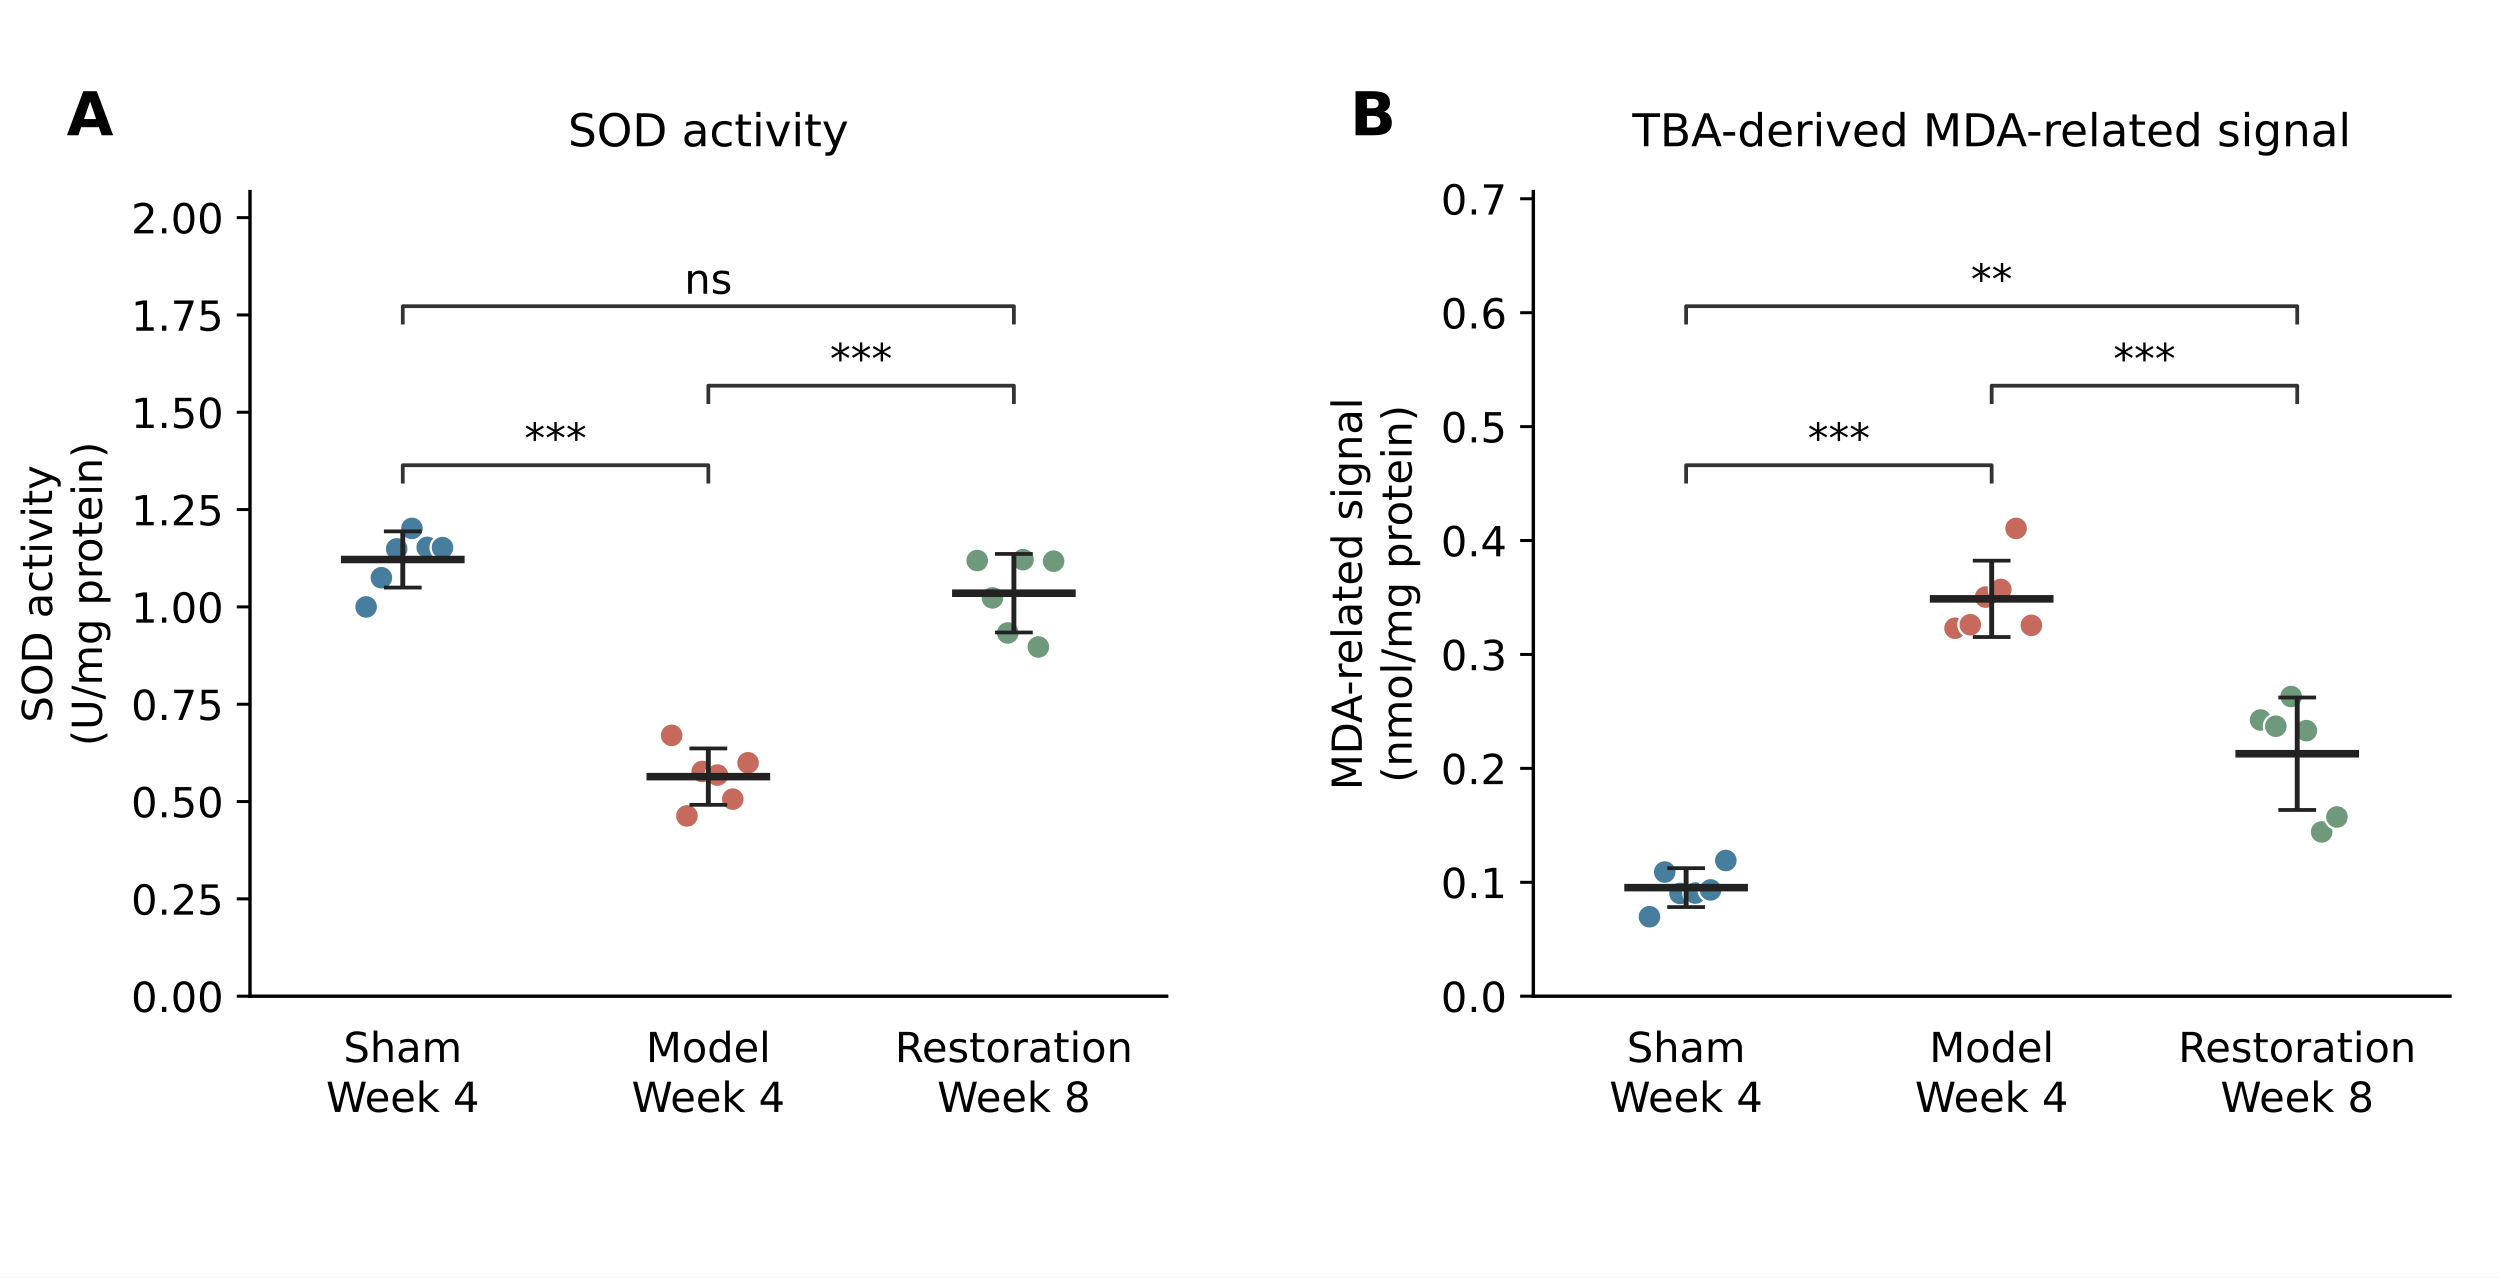
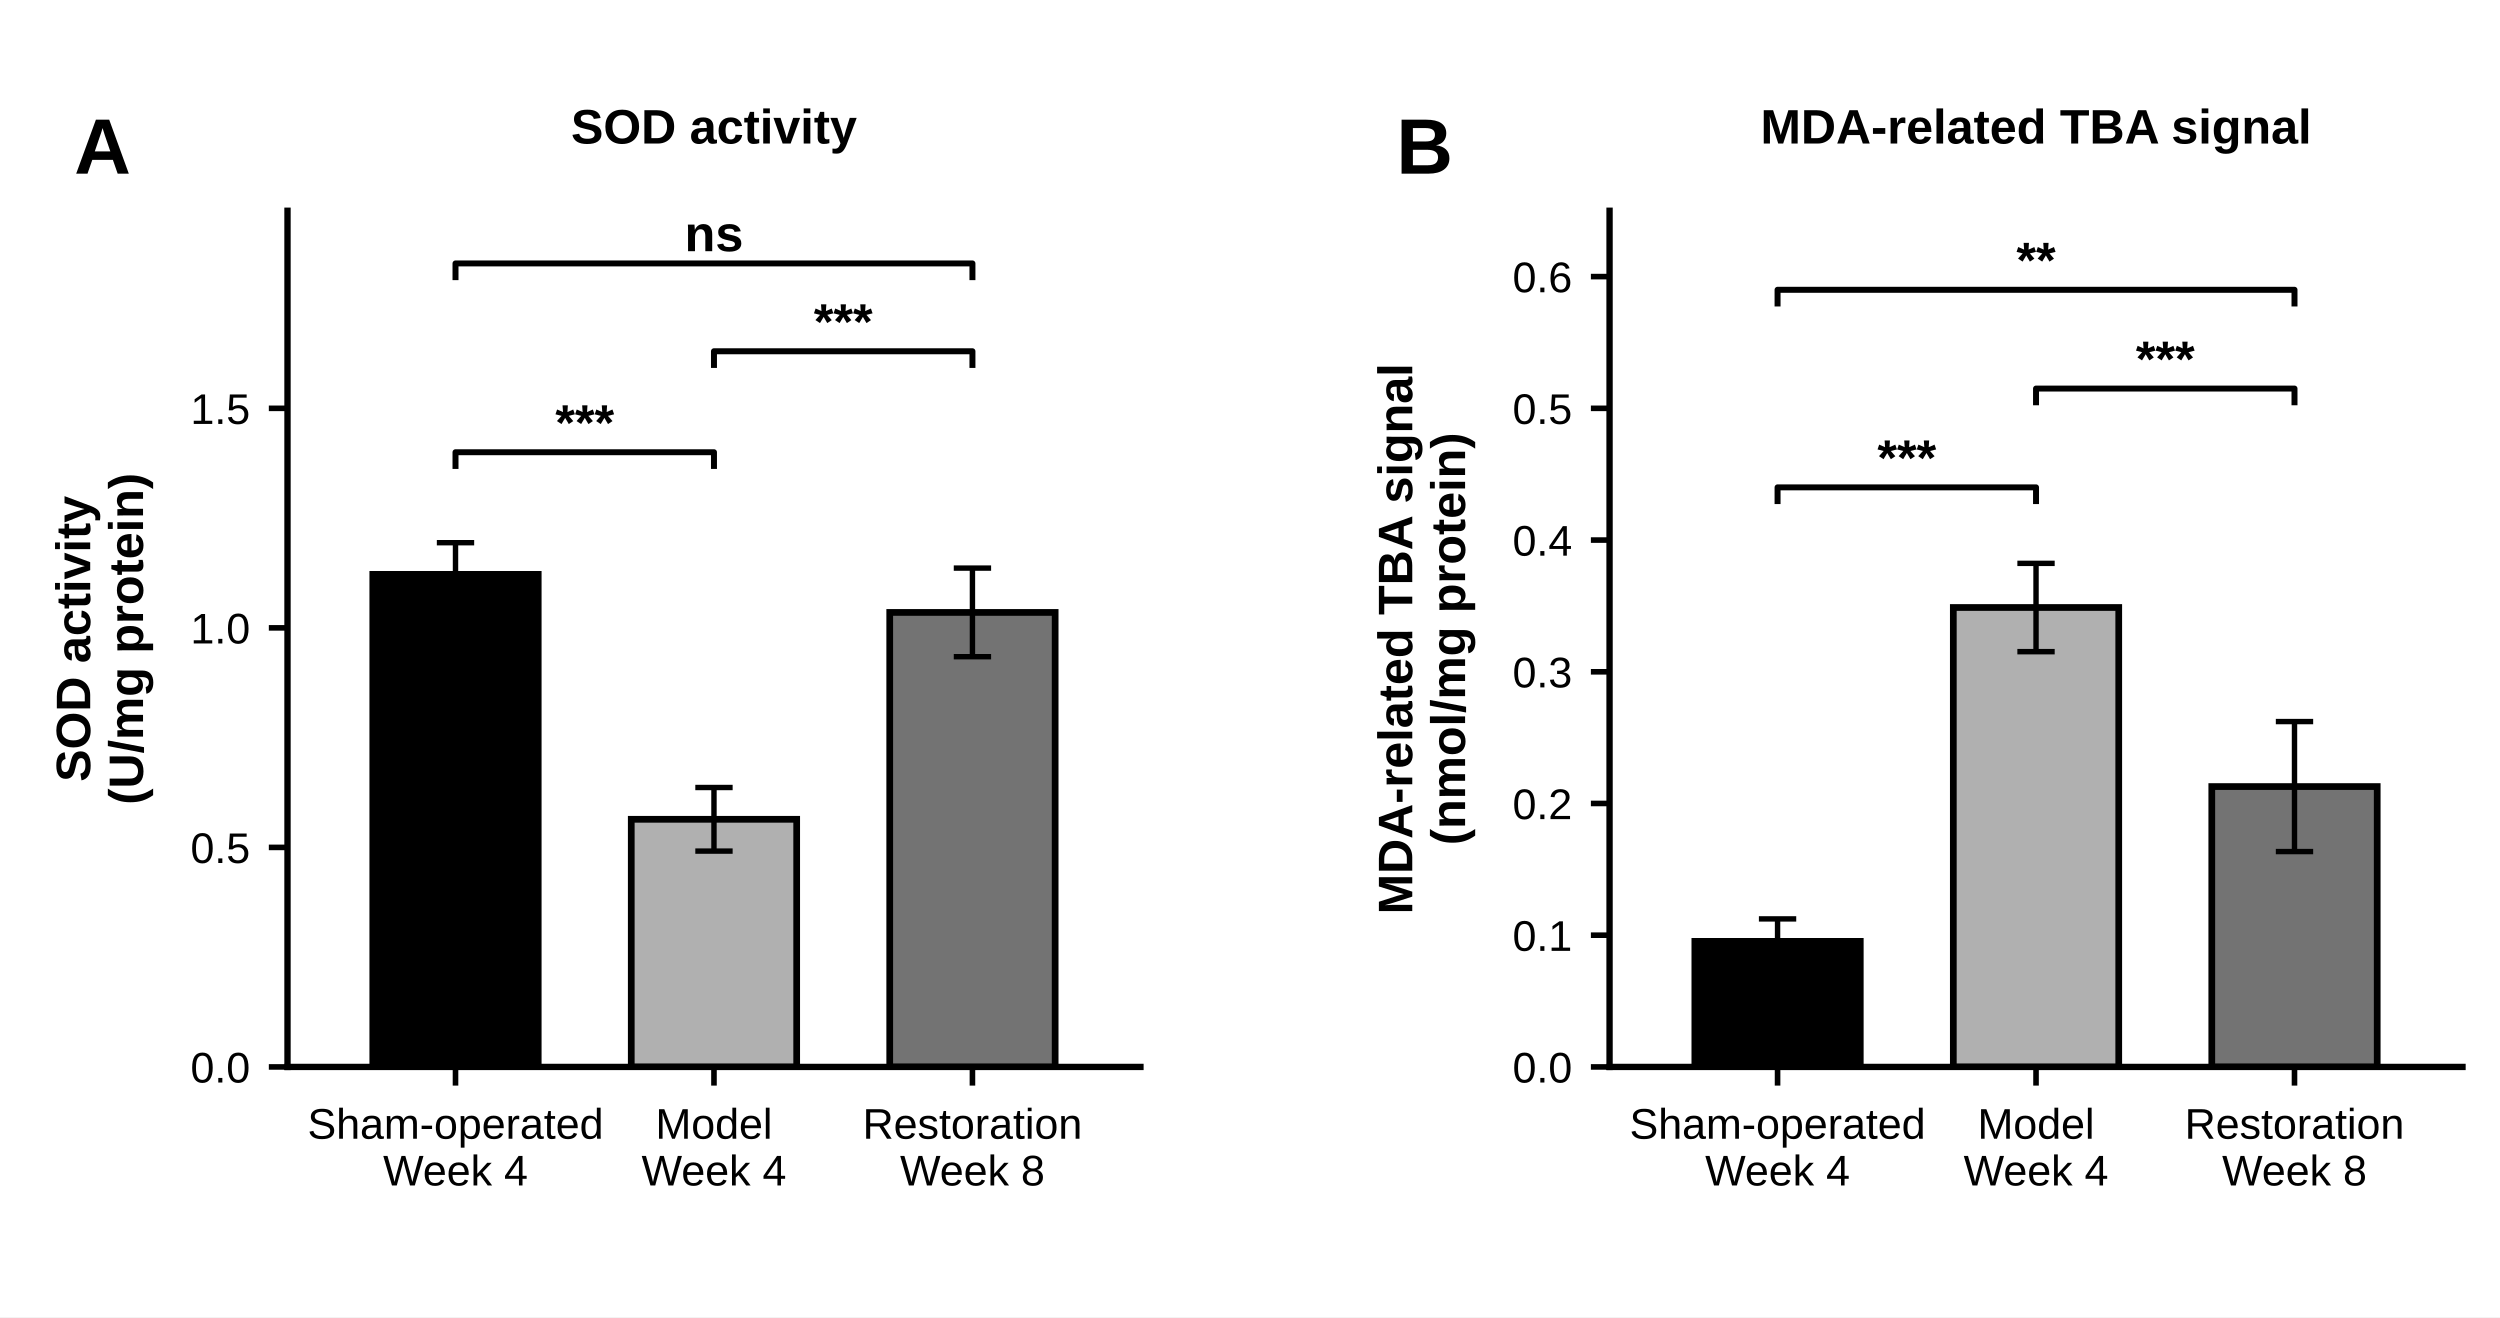
- <svg xmlns="http://www.w3.org/2000/svg" xmlns:xlink="http://www.w3.org/1999/xlink" width="662.4pt" height="338.4pt" viewBox="0 0 662.4 338.4" version="1.1">
+ <svg xmlns="http://www.w3.org/2000/svg" xmlns:xlink="http://www.w3.org/1999/xlink" width="669.6pt" height="352.8pt" viewBox="0 0 669.6 352.8" version="1.1">
  <defs>
    <style type="text/css">*{stroke-linejoin: round; stroke-linecap: butt}</style>
  </defs>
  <g id="figure_1">
    <g id="patch_1">
-       <path d="M 0 338.4 L 662.4 338.4 L 662.4 0 L 0 0 z " style="fill: #ffffff" />
+       <path d="M 0 352.8 L 669.6 352.8 L 669.6 0 L 0 0 z " style="fill: #ffffff" />
    </g>
    <g id="axes_1">
      <g id="patch_2">
-         <path d="M 66.24 263.952 L 309.12 263.952 L 309.12 50.76 L 66.24 50.76 z " style="fill: #ffffff" />
+         <path d="M 77.004 285.768 L 305.456 285.768 L 305.456 56.448 L 77.004 56.448 z " style="fill: #ffffff" />
      </g>
      <g id="matplotlib.axis_1">
        <g id="xtick_1">
-           <g id="line2d_1" />
+           <g id="line2d_1">
+             <defs>
+               <path id="m90bf760b21" d="M 0 0 L 0 5 " style="stroke: #000000; stroke-width: 1.5" />
+             </defs>
+             <g>
+               <use xlink:href="#m90bf760b21" x="122.002" y="285.768" style="stroke: #000000; stroke-width: 1.5" />
+             </g>
+           </g>
          <g id="text_1">
-             <text style="font-size: 11px; font-family: 'DejaVu Sans'" transform="translate(91.01492 281.4114)">Sham</text>
-             <text style="font-size: 11px; font-family: 'DejaVu Sans'" transform="translate(86.40352 294.6144)">Week 4</text>
+             <text style="font-size: 11.5px; font-family: 'Arial'" transform="translate(82.3702 305.0023)">Sham-operated</text>
+             <text style="font-size: 11.5px; font-family: 'Arial'" transform="translate(102.6138 317.5186)">Week 4</text>
          </g>
        </g>
        <g id="xtick_2">
-           <g id="line2d_2" />
+           <g id="line2d_2">
+             <g>
+               <use xlink:href="#m90bf760b21" x="191.23" y="285.768" style="stroke: #000000; stroke-width: 1.5" />
+             </g>
+           </g>
          <g id="text_2">
-             <text style="font-size: 11px; font-family: 'DejaVu Sans'" transform="translate(171.1654 281.4114)">Model</text>
-             <text style="font-size: 11px; font-family: 'DejaVu Sans'" transform="translate(167.3635 294.6144)">Week 4</text>
+             <text style="font-size: 11.5px; font-family: 'Arial'" transform="translate(175.5701 305.0023)">Model</text>
+             <text style="font-size: 11.5px; font-family: 'Arial'" transform="translate(171.8416 317.5186)">Week 4</text>
          </g>
        </g>
        <g id="xtick_3">
-           <g id="line2d_3" />
+           <g id="line2d_3">
+             <g>
+               <use xlink:href="#m90bf760b21" x="260.458" y="285.768" style="stroke: #000000; stroke-width: 1.5" />
+             </g>
+           </g>
          <g id="text_3">
-             <text style="font-size: 11px; font-family: 'DejaVu Sans'" transform="translate(237.1276 281.4114)">Restoration</text>
-             <text style="font-size: 11px; font-family: 'DejaVu Sans'" transform="translate(248.3235 294.6144)">Week 8</text>
+             <text style="font-size: 11.5px; font-family: 'Arial'" transform="translate(231.0554 305.0023)">Restoration</text>
+             <text style="font-size: 11.5px; font-family: 'Arial'" transform="translate(241.0694 317.5186)">Week 8</text>
          </g>
        </g>
      </g>
      <g id="matplotlib.axis_2">
        <g id="ytick_1">
          <g id="line2d_4">
            <defs>
-               <path id="m46558c622c" d="M 0 0 L -3.5 0 " style="stroke: #000000; stroke-width: 0.8" />
+               <path id="m296fccb628" d="M 0 0 L -5 0 " style="stroke: #000000; stroke-width: 1.5" />
            </defs>
            <g>
-               <use xlink:href="#m46558c622c" x="66.24" y="263.952" style="stroke: #000000; stroke-width: 0.8" />
+               <use xlink:href="#m296fccb628" x="77.004" y="285.768" style="stroke: #000000; stroke-width: 1.5" />
            </g>
          </g>
          <g id="text_4">
-             <text style="font-size: 11px; font-family: 'DejaVu Sans'; text-anchor: end" x="59.24" y="268.131" transform="rotate(-0 59.24 268.1307)">0.00</text>
+             <text style="font-size: 11.5px; font-family: 'Arial'; text-anchor: end" x="67.004" y="289.954" transform="rotate(-0 67.004 289.9542)">0.0</text>
          </g>
        </g>
        <g id="ytick_2">
          <g id="line2d_5">
            <g>
-               <use xlink:href="#m46558c622c" x="66.24" y="238.165" style="stroke: #000000; stroke-width: 0.8" />
+               <use xlink:href="#m296fccb628" x="77.004" y="226.968" style="stroke: #000000; stroke-width: 1.5" />
            </g>
          </g>
          <g id="text_5">
-             <text style="font-size: 11px; font-family: 'DejaVu Sans'; text-anchor: end" x="59.24" y="242.344" transform="rotate(-0 59.24 242.3441)">0.25</text>
+             <text style="font-size: 11.5px; font-family: 'Arial'; text-anchor: end" x="67.004" y="231.154" transform="rotate(-0 67.004 231.1542)">0.5</text>
          </g>
        </g>
        <g id="ytick_3">
          <g id="line2d_6">
            <g>
-               <use xlink:href="#m46558c622c" x="66.24" y="212.379" style="stroke: #000000; stroke-width: 0.8" />
+               <use xlink:href="#m296fccb628" x="77.004" y="168.168" style="stroke: #000000; stroke-width: 1.5" />
            </g>
          </g>
          <g id="text_6">
-             <text style="font-size: 11px; font-family: 'DejaVu Sans'; text-anchor: end" x="59.24" y="216.557" transform="rotate(-0 59.24 216.5574)">0.50</text>
+             <text style="font-size: 11.5px; font-family: 'Arial'; text-anchor: end" x="67.004" y="172.354" transform="rotate(-0 67.004 172.3542)">1.0</text>
          </g>
        </g>
        <g id="ytick_4">
          <g id="line2d_7">
            <g>
-               <use xlink:href="#m46558c622c" x="66.24" y="186.592" style="stroke: #000000; stroke-width: 0.8" />
+               <use xlink:href="#m296fccb628" x="77.004" y="109.368" style="stroke: #000000; stroke-width: 1.5" />
            </g>
          </g>
          <g id="text_7">
-             <text style="font-size: 11px; font-family: 'DejaVu Sans'; text-anchor: end" x="59.24" y="190.771" transform="rotate(-0 59.24 190.7707)">0.75</text>
-           </g>
-         </g>
-         <g id="ytick_5">
-           <g id="line2d_8">
-             <g>
-               <use xlink:href="#m46558c622c" x="66.24" y="160.805" style="stroke: #000000; stroke-width: 0.8" />
-             </g>
-           </g>
-           <g id="text_8">
-             <text style="font-size: 11px; font-family: 'DejaVu Sans'; text-anchor: end" x="59.24" y="164.984" transform="rotate(-0 59.24 164.9841)">1.00</text>
-           </g>
-         </g>
-         <g id="ytick_6">
-           <g id="line2d_9">
-             <g>
-               <use xlink:href="#m46558c622c" x="66.24" y="135.019" style="stroke: #000000; stroke-width: 0.8" />
-             </g>
-           </g>
-           <g id="text_9">
-             <text style="font-size: 11px; font-family: 'DejaVu Sans'; text-anchor: end" x="59.24" y="139.197" transform="rotate(-0 59.24 139.1974)">1.25</text>
-           </g>
-         </g>
-         <g id="ytick_7">
-           <g id="line2d_10">
-             <g>
-               <use xlink:href="#m46558c622c" x="66.24" y="109.232" style="stroke: #000000; stroke-width: 0.8" />
-             </g>
-           </g>
-           <g id="text_10">
-             <text style="font-size: 11px; font-family: 'DejaVu Sans'; text-anchor: end" x="59.24" y="113.411" transform="rotate(-0 59.24 113.4108)">1.50</text>
-           </g>
-         </g>
-         <g id="ytick_8">
-           <g id="line2d_11">
-             <g>
-               <use xlink:href="#m46558c622c" x="66.24" y="83.445" style="stroke: #000000; stroke-width: 0.8" />
-             </g>
-           </g>
-           <g id="text_11">
-             <text style="font-size: 11px; font-family: 'DejaVu Sans'; text-anchor: end" x="59.24" y="87.624" transform="rotate(-0 59.24 87.62413)">1.75</text>
-           </g>
-         </g>
-         <g id="ytick_9">
-           <g id="line2d_12">
-             <g>
-               <use xlink:href="#m46558c622c" x="66.24" y="57.659" style="stroke: #000000; stroke-width: 0.8" />
-             </g>
-           </g>
-           <g id="text_12">
-             <text style="font-size: 11px; font-family: 'DejaVu Sans'; text-anchor: end" x="59.24" y="61.837" transform="rotate(-0 59.24 61.83747)">2.00</text>
-           </g>
-         </g>
-         <g id="text_13">
-           <text style="font-size: 11px; font-family: 'DejaVu Sans'" transform="translate(13.80115 191.4337) rotate(-90)">SOD activity</text>
-           <text style="font-size: 11px; font-family: 'DejaVu Sans'" transform="translate(27.00416 197.6736) rotate(-90)">(U/mg protein)</text>
-         </g>
-       </g>
-       <g id="line2d_13">
-         <path d="M 106.72 127.608 L 106.72 123.27 L 187.68 123.27 L 187.68 127.608 " clip-path="url(#p86e6ab1340)" style="fill: none; stroke: #333333; stroke-linecap: square" />
-       </g>
-       <g id="line2d_14">
-         <path d="M 187.68 106.537 L 187.68 102.199 L 268.64 102.199 L 268.64 106.537 " clip-path="url(#p86e6ab1340)" style="fill: none; stroke: #333333; stroke-linecap: square" />
-       </g>
-       <g id="line2d_15">
-         <path d="M 106.72 85.466 L 106.72 81.127 L 268.64 81.127 L 268.64 85.466 " clip-path="url(#p86e6ab1340)" style="fill: none; stroke: #333333; stroke-linecap: square" />
+             <text style="font-size: 11.5px; font-family: 'Arial'; text-anchor: end" x="67.004" y="113.554" transform="rotate(-0 67.004 113.5542)">1.5</text>
+           </g>
+         </g>
+         <g id="text_8">
+           <text style="font-weight: 700; font-size: 13px; font-family: 'Arial'" transform="translate(24.15936 209.3981) rotate(-90)">SOD activity</text>
+           <text style="font-weight: 700; font-size: 13px; font-family: 'Arial'" transform="translate(38.30854 215.5172) rotate(-90)">(U/mg protein)</text>
+         </g>
      </g>
      <g id="patch_3">
-         <path d="M 66.24 263.952 L 66.24 50.76 " style="fill: none; stroke: #000000; stroke-width: 0.9; stroke-linejoin: miter; stroke-linecap: square" />
+         <path d="M 99.849 285.768 L 144.155 285.768 L 144.155 153.843 L 99.849 153.843 z " clip-path="url(#p55e08da7ba)" style="stroke: #000000; stroke-width: 1.8; stroke-linejoin: miter" />
      </g>
      <g id="patch_4">
-         <path d="M 66.24 263.952 L 309.12 263.952 " style="fill: none; stroke: #000000; stroke-width: 0.9; stroke-linejoin: miter; stroke-linecap: square" />
-       </g>
-       <g id="PathCollection_1">
+         <path d="M 169.077 285.768 L 213.383 285.768 L 213.383 219.439 L 169.077 219.439 z " clip-path="url(#p55e08da7ba)" style="fill: #b0b0b0; stroke: #000000; stroke-width: 1.8; stroke-linejoin: miter" />
+       </g>
+       <g id="patch_5">
+         <path d="M 238.305 285.768 L 282.611 285.768 L 282.611 164.028 L 238.305 164.028 z " clip-path="url(#p55e08da7ba)" style="fill: #737373; stroke: #000000; stroke-width: 1.8; stroke-linejoin: miter" />
+       </g>
+       <g id="line2d_8">
+         <path d="M 122.002 124.797 L 122.002 121.128 L 191.23 121.128 L 191.23 124.797 " style="fill: none; stroke: #000000; stroke-width: 1.6; stroke-linecap: square" />
+       </g>
+       <g id="line2d_9">
+         <path d="M 191.23 97.749 L 191.23 94.08 L 260.458 94.08 L 260.458 97.749 " style="fill: none; stroke: #000000; stroke-width: 1.6; stroke-linecap: square" />
+       </g>
+       <g id="line2d_10">
+         <path d="M 122.002 74.229 L 122.002 70.56 L 260.458 70.56 L 260.458 74.229 " style="fill: none; stroke: #000000; stroke-width: 1.6; stroke-linecap: square" />
+       </g>
+       <g id="patch_6">
+         <path d="M 77.004 285.768 L 77.004 56.448 " style="fill: none; stroke: #000000; stroke-width: 1.7; stroke-linejoin: miter; stroke-linecap: square" />
+       </g>
+       <g id="patch_7">
+         <path d="M 77.004 285.768 L 305.456 285.768 " style="fill: none; stroke: #000000; stroke-width: 1.7; stroke-linejoin: miter; stroke-linecap: square" />
+       </g>
+       <g id="LineCollection_1">
+         <path d="M 122.002 162.333 L 122.002 145.353 " clip-path="url(#p55e08da7ba)" style="fill: none; stroke: #000000; stroke-width: 1.45" />
+         <path d="M 191.23 227.957 L 191.23 210.922 " clip-path="url(#p55e08da7ba)" style="fill: none; stroke: #000000; stroke-width: 1.45" />
+         <path d="M 260.458 175.891 L 260.458 152.164 " clip-path="url(#p55e08da7ba)" style="fill: none; stroke: #000000; stroke-width: 1.45" />
+       </g>
+       <g id="line2d_11">
        <defs>
-           <path id="ma31121662d" d="M 0 3.162 C 0.839 3.162 1.643 2.829 2.236 2.236 C 2.829 1.643 3.162 0.839 3.162 0 C 3.162 -0.839 2.829 -1.643 2.236 -2.236 C 1.643 -2.829 0.839 -3.162 0 -3.162 C -0.839 -3.162 -1.643 -2.829 -2.236 -2.236 C -2.829 -1.643 -3.162 -0.839 -3.162 0 C -3.162 0.839 -2.829 1.643 -2.236 2.236 C -1.643 2.829 -0.839 3.162 0 3.162 z " style="stroke: #ffffff; stroke-width: 0.6" />
+           <path id="m9dc4a88854" d="M 5 0 L -5 -0 " style="stroke: #000000; stroke-width: 1.45" />
        </defs>
-         <g clip-path="url(#p86e6ab1340)">
-           <use xlink:href="#ma31121662d" x="97.005" y="160.81" style="fill: #477d9d; stroke: #ffffff; stroke-width: 0.6" />
-           <use xlink:href="#ma31121662d" x="101.053" y="153.071" style="fill: #477d9d; stroke: #ffffff; stroke-width: 0.6" />
-           <use xlink:href="#ma31121662d" x="105.101" y="145.429" style="fill: #477d9d; stroke: #ffffff; stroke-width: 0.6" />
-           <use xlink:href="#ma31121662d" x="109.149" y="140.003" style="fill: #477d9d; stroke: #ffffff; stroke-width: 0.6" />
-           <use xlink:href="#ma31121662d" x="113.197" y="145.03" style="fill: #477d9d; stroke: #ffffff; stroke-width: 0.6" />
-           <use xlink:href="#ma31121662d" x="117.245" y="145.101" style="fill: #477d9d; stroke: #ffffff; stroke-width: 0.6" />
-         </g>
-       </g>
-       <g id="PathCollection_2">
-         <defs>
-           <path id="mf03bcda912" d="M 0 3.162 C 0.839 3.162 1.643 2.829 2.236 2.236 C 2.829 1.643 3.162 0.839 3.162 0 C 3.162 -0.839 2.829 -1.643 2.236 -2.236 C 1.643 -2.829 0.839 -3.162 0 -3.162 C -0.839 -3.162 -1.643 -2.829 -2.236 -2.236 C -2.829 -1.643 -3.162 -0.839 -3.162 0 C -3.162 0.839 -2.829 1.643 -2.236 2.236 C -1.643 2.829 -0.839 3.162 0 3.162 z " style="stroke: #ffffff; stroke-width: 0.6" />
-         </defs>
-         <g clip-path="url(#p86e6ab1340)">
-           <use xlink:href="#mf03bcda912" x="177.965" y="194.839" style="fill: #c56a5d; stroke: #ffffff; stroke-width: 0.6" />
-           <use xlink:href="#mf03bcda912" x="182.013" y="216.188" style="fill: #c56a5d; stroke: #ffffff; stroke-width: 0.6" />
-           <use xlink:href="#mf03bcda912" x="186.061" y="204.413" style="fill: #c56a5d; stroke: #ffffff; stroke-width: 0.6" />
-           <use xlink:href="#mf03bcda912" x="190.109" y="205.363" style="fill: #c56a5d; stroke: #ffffff; stroke-width: 0.6" />
-           <use xlink:href="#mf03bcda912" x="194.157" y="211.738" style="fill: #c56a5d; stroke: #ffffff; stroke-width: 0.6" />
-           <use xlink:href="#mf03bcda912" x="198.205" y="202.11" style="fill: #c56a5d; stroke: #ffffff; stroke-width: 0.6" />
-         </g>
-       </g>
-       <g id="PathCollection_3">
-         <defs>
-           <path id="ma716e3942f" d="M 0 3.162 C 0.839 3.162 1.643 2.829 2.236 2.236 C 2.829 1.643 3.162 0.839 3.162 0 C 3.162 -0.839 2.829 -1.643 2.236 -2.236 C 1.643 -2.829 0.839 -3.162 0 -3.162 C -0.839 -3.162 -1.643 -2.829 -2.236 -2.236 C -2.829 -1.643 -3.162 -0.839 -3.162 0 C -3.162 0.839 -2.829 1.643 -2.236 2.236 C -1.643 2.829 -0.839 3.162 0 3.162 z " style="stroke: #ffffff; stroke-width: 0.6" />
-         </defs>
-         <g clip-path="url(#p86e6ab1340)">
-           <use xlink:href="#ma716e3942f" x="258.925" y="148.519" style="fill: #6f997b; stroke: #ffffff; stroke-width: 0.6" />
-           <use xlink:href="#ma716e3942f" x="262.973" y="158.416" style="fill: #6f997b; stroke: #ffffff; stroke-width: 0.6" />
-           <use xlink:href="#ma716e3942f" x="267.021" y="167.708" style="fill: #6f997b; stroke: #ffffff; stroke-width: 0.6" />
-           <use xlink:href="#ma716e3942f" x="271.069" y="148.282" style="fill: #6f997b; stroke: #ffffff; stroke-width: 0.6" />
-           <use xlink:href="#ma716e3942f" x="275.117" y="171.422" style="fill: #6f997b; stroke: #ffffff; stroke-width: 0.6" />
-           <use xlink:href="#ma716e3942f" x="279.165" y="148.697" style="fill: #6f997b; stroke: #ffffff; stroke-width: 0.6" />
-         </g>
-       </g>
-       <g id="text_14">
-         <text style="font-size: 11px; font-family: 'DejaVu Sans'; text-anchor: middle" x="147.2" y="119.977" transform="rotate(-0 147.2 119.9768)">***</text>
-       </g>
-       <g id="text_15">
-         <text style="font-size: 11px; font-family: 'DejaVu Sans'; text-anchor: middle" x="228.16" y="98.905" transform="rotate(-0 228.16 98.90546)">***</text>
-       </g>
-       <g id="text_16">
-         <text style="font-size: 11px; font-family: 'DejaVu Sans'; text-anchor: middle" x="187.68" y="77.834" transform="rotate(-0 187.68 77.83416)">ns</text>
-       </g>
-       <g id="text_17">
-         <text style="font-weight: 700; font-size: 16px; font-family: 'DejaVu Sans'; text-anchor: start" x="17.664" y="35.837" transform="rotate(-0 17.664 35.83656)">A</text>
-       </g>
-       <g id="text_18">
-         <text style="font-size: 12px; font-family: 'DejaVu Sans'; text-anchor: middle" x="187.68" y="38.76" transform="rotate(-0 187.68 38.76)">SOD activity</text>
-       </g>
-       <g id="LineCollection_1">
-         <path d="M 106.72 155.687 L 106.72 140.795 " clip-path="url(#p86e6ab1340)" style="fill: none; stroke: #222222; stroke-width: 1.3" />
-       </g>
-       <g id="line2d_16">
-         <defs>
-           <path id="mc72ca32399" d="M 5 0 L -5 -0 " style="stroke: #222222" />
-         </defs>
-         <g clip-path="url(#p86e6ab1340)">
-           <use xlink:href="#mc72ca32399" x="106.72" y="155.687" style="fill: #1f77b4; stroke: #222222" />
-         </g>
-       </g>
-       <g id="line2d_17">
-         <g clip-path="url(#p86e6ab1340)">
-           <use xlink:href="#mc72ca32399" x="106.72" y="140.795" style="fill: #1f77b4; stroke: #222222" />
-         </g>
-       </g>
-       <g id="LineCollection_2">
-         <path d="M 187.68 213.246 L 187.68 198.305 " clip-path="url(#p86e6ab1340)" style="fill: none; stroke: #222222; stroke-width: 1.3" />
-       </g>
-       <g id="line2d_18">
-         <g clip-path="url(#p86e6ab1340)">
-           <use xlink:href="#mc72ca32399" x="187.68" y="213.246" style="fill: #1f77b4; stroke: #222222" />
-         </g>
-       </g>
-       <g id="line2d_19">
-         <g clip-path="url(#p86e6ab1340)">
-           <use xlink:href="#mc72ca32399" x="187.68" y="198.305" style="fill: #1f77b4; stroke: #222222" />
-         </g>
-       </g>
-       <g id="LineCollection_3">
-         <path d="M 268.64 167.579 L 268.64 146.769 " clip-path="url(#p86e6ab1340)" style="fill: none; stroke: #222222; stroke-width: 1.3" />
-       </g>
-       <g id="line2d_20">
-         <g clip-path="url(#p86e6ab1340)">
-           <use xlink:href="#mc72ca32399" x="268.64" y="167.579" style="fill: #1f77b4; stroke: #222222" />
-         </g>
-       </g>
-       <g id="line2d_21">
-         <g clip-path="url(#p86e6ab1340)">
-           <use xlink:href="#mc72ca32399" x="268.64" y="146.769" style="fill: #1f77b4; stroke: #222222" />
-         </g>
-       </g>
-       <g id="line2d_22">
-         <path d="M 91.338 148.241 L 122.102 148.241 " clip-path="url(#p86e6ab1340)" style="fill: none; stroke: #222222; stroke-width: 2; stroke-linecap: square" />
-       </g>
-       <g id="line2d_23">
-         <path d="M 172.298 205.775 L 203.062 205.775 " clip-path="url(#p86e6ab1340)" style="fill: none; stroke: #222222; stroke-width: 2; stroke-linecap: square" />
-       </g>
-       <g id="line2d_24">
-         <path d="M 253.258 157.174 L 284.022 157.174 " clip-path="url(#p86e6ab1340)" style="fill: none; stroke: #222222; stroke-width: 2; stroke-linecap: square" />
+         <g clip-path="url(#p55e08da7ba)">
+           <use xlink:href="#m9dc4a88854" x="122.002" y="162.333" style="fill: #1f77b4; stroke: #000000; stroke-width: 1.45" />
+           <use xlink:href="#m9dc4a88854" x="191.23" y="227.957" style="fill: #1f77b4; stroke: #000000; stroke-width: 1.45" />
+           <use xlink:href="#m9dc4a88854" x="260.458" y="175.891" style="fill: #1f77b4; stroke: #000000; stroke-width: 1.45" />
+         </g>
+       </g>
+       <g id="line2d_12">
+         <g clip-path="url(#p55e08da7ba)">
+           <use xlink:href="#m9dc4a88854" x="122.002" y="145.353" style="fill: #1f77b4; stroke: #000000; stroke-width: 1.45" />
+           <use xlink:href="#m9dc4a88854" x="191.23" y="210.922" style="fill: #1f77b4; stroke: #000000; stroke-width: 1.45" />
+           <use xlink:href="#m9dc4a88854" x="260.458" y="152.164" style="fill: #1f77b4; stroke: #000000; stroke-width: 1.45" />
+         </g>
+       </g>
+       <g id="text_9">
+         <text style="font-weight: 700; font-size: 13.5px; font-family: 'Arial'; text-anchor: middle" x="156.616" y="117.847" transform="rotate(-0 156.616 117.8466)">***</text>
+       </g>
+       <g id="text_10">
+         <text style="font-weight: 700; font-size: 13.5px; font-family: 'Arial'; text-anchor: middle" x="225.844" y="90.799" transform="rotate(-0 225.8438 90.79864)">***</text>
+       </g>
+       <g id="text_11">
+         <text style="font-weight: 700; font-size: 13.5px; font-family: 'Arial'; text-anchor: middle" x="191.23" y="67.279" transform="rotate(-0 191.2299 67.27864)">ns</text>
+       </g>
+       <g id="text_12">
+         <text style="font-weight: 700; font-size: 21px; font-family: 'Arial'; text-anchor: start" x="19.891" y="46.511" transform="rotate(-0 19.89106 46.51137)">A</text>
+       </g>
+       <g id="text_13">
+         <text style="font-weight: 700; font-size: 13px; font-family: 'Arial'; text-anchor: middle" x="191.23" y="38.448" transform="rotate(-0 191.2299 38.448)">SOD activity</text>
      </g>
    </g>
    <g id="axes_2">
-       <g id="patch_5">
-         <path d="M 406.272 263.952 L 649.152 263.952 L 649.152 50.76 L 406.272 50.76 z " style="fill: #ffffff" />
+       <g id="patch_8">
+         <path d="M 431.104 285.768 L 659.556 285.768 L 659.556 56.448 L 431.104 56.448 z " style="fill: #ffffff" />
      </g>
      <g id="matplotlib.axis_3">
        <g id="xtick_4">
-           <g id="line2d_25" />
+           <g id="line2d_13">
+             <g>
+               <use xlink:href="#m90bf760b21" x="476.102" y="285.768" style="stroke: #000000; stroke-width: 1.5" />
+             </g>
+           </g>
+           <g id="text_14">
+             <text style="font-size: 11.5px; font-family: 'Arial'" transform="translate(436.4704 305.0023)">Sham-operated</text>
+             <text style="font-size: 11.5px; font-family: 'Arial'" transform="translate(456.714 317.5186)">Week 4</text>
+           </g>
+         </g>
+         <g id="xtick_5">
+           <g id="line2d_14">
+             <g>
+               <use xlink:href="#m90bf760b21" x="545.33" y="285.768" style="stroke: #000000; stroke-width: 1.5" />
+             </g>
+           </g>
+           <g id="text_15">
+             <text style="font-size: 11.5px; font-family: 'Arial'" transform="translate(529.6704 305.0023)">Model</text>
+             <text style="font-size: 11.5px; font-family: 'Arial'" transform="translate(525.9418 317.5186)">Week 4</text>
+           </g>
+         </g>
+         <g id="xtick_6">
+           <g id="line2d_15">
+             <g>
+               <use xlink:href="#m90bf760b21" x="614.558" y="285.768" style="stroke: #000000; stroke-width: 1.5" />
+             </g>
+           </g>
+           <g id="text_16">
+             <text style="font-size: 11.5px; font-family: 'Arial'" transform="translate(585.1557 305.0023)">Restoration</text>
+             <text style="font-size: 11.5px; font-family: 'Arial'" transform="translate(595.1696 317.5186)">Week 8</text>
+           </g>
+         </g>
+       </g>
+       <g id="matplotlib.axis_4">
+         <g id="ytick_5">
+           <g id="line2d_16">
+             <g>
+               <use xlink:href="#m296fccb628" x="431.104" y="285.768" style="stroke: #000000; stroke-width: 1.5" />
+             </g>
+           </g>
+           <g id="text_17">
+             <text style="font-size: 11.5px; font-family: 'Arial'; text-anchor: end" x="421.104" y="289.954" transform="rotate(-0 421.1042 289.9542)">0.0</text>
+           </g>
+         </g>
+         <g id="ytick_6">
+           <g id="line2d_17">
+             <g>
+               <use xlink:href="#m296fccb628" x="431.104" y="250.488" style="stroke: #000000; stroke-width: 1.5" />
+             </g>
+           </g>
+           <g id="text_18">
+             <text style="font-size: 11.5px; font-family: 'Arial'; text-anchor: end" x="421.104" y="254.674" transform="rotate(-0 421.1042 254.6742)">0.1</text>
+           </g>
+         </g>
+         <g id="ytick_7">
+           <g id="line2d_18">
+             <g>
+               <use xlink:href="#m296fccb628" x="431.104" y="215.208" style="stroke: #000000; stroke-width: 1.5" />
+             </g>
+           </g>
          <g id="text_19">
-             <text style="font-size: 11px; font-family: 'DejaVu Sans'" transform="translate(431.0469 281.4114)">Sham</text>
-             <text style="font-size: 11px; font-family: 'DejaVu Sans'" transform="translate(426.4355 294.6144)">Week 4</text>
-           </g>
-         </g>
-         <g id="xtick_5">
-           <g id="line2d_26" />
+             <text style="font-size: 11.5px; font-family: 'Arial'; text-anchor: end" x="421.104" y="219.394" transform="rotate(-0 421.1042 219.3942)">0.2</text>
+           </g>
+         </g>
+         <g id="ytick_8">
+           <g id="line2d_19">
+             <g>
+               <use xlink:href="#m296fccb628" x="431.104" y="179.928" style="stroke: #000000; stroke-width: 1.5" />
+             </g>
+           </g>
          <g id="text_20">
-             <text style="font-size: 11px; font-family: 'DejaVu Sans'" transform="translate(511.1974 281.4114)">Model</text>
-             <text style="font-size: 11px; font-family: 'DejaVu Sans'" transform="translate(507.3955 294.6144)">Week 4</text>
-           </g>
-         </g>
-         <g id="xtick_6">
-           <g id="line2d_27" />
+             <text style="font-size: 11.5px; font-family: 'Arial'; text-anchor: end" x="421.104" y="184.114" transform="rotate(-0 421.1042 184.1142)">0.3</text>
+           </g>
+         </g>
+         <g id="ytick_9">
+           <g id="line2d_20">
+             <g>
+               <use xlink:href="#m296fccb628" x="431.104" y="144.648" style="stroke: #000000; stroke-width: 1.5" />
+             </g>
+           </g>
          <g id="text_21">
-             <text style="font-size: 11px; font-family: 'DejaVu Sans'" transform="translate(577.1596 281.4114)">Restoration</text>
-             <text style="font-size: 11px; font-family: 'DejaVu Sans'" transform="translate(588.3555 294.6144)">Week 8</text>
-           </g>
-         </g>
-       </g>
-       <g id="matplotlib.axis_4">
+             <text style="font-size: 11.5px; font-family: 'Arial'; text-anchor: end" x="421.104" y="148.834" transform="rotate(-0 421.1042 148.8342)">0.4</text>
+           </g>
+         </g>
        <g id="ytick_10">
-           <g id="line2d_28">
-             <g>
-               <use xlink:href="#m46558c622c" x="406.272" y="263.952" style="stroke: #000000; stroke-width: 0.8" />
+           <g id="line2d_21">
+             <g>
+               <use xlink:href="#m296fccb628" x="431.104" y="109.368" style="stroke: #000000; stroke-width: 1.5" />
            </g>
          </g>
          <g id="text_22">
-             <text style="font-size: 11px; font-family: 'DejaVu Sans'; text-anchor: end" x="399.272" y="268.131" transform="rotate(-0 399.272 268.1307)">0.0</text>
+             <text style="font-size: 11.5px; font-family: 'Arial'; text-anchor: end" x="421.104" y="113.554" transform="rotate(-0 421.1042 113.5542)">0.5</text>
          </g>
        </g>
        <g id="ytick_11">
-           <g id="line2d_29">
-             <g>
-               <use xlink:href="#m46558c622c" x="406.272" y="233.769" style="stroke: #000000; stroke-width: 0.8" />
+           <g id="line2d_22">
+             <g>
+               <use xlink:href="#m296fccb628" x="431.104" y="74.088" style="stroke: #000000; stroke-width: 1.5" />
            </g>
          </g>
          <g id="text_23">
-             <text style="font-size: 11px; font-family: 'DejaVu Sans'; text-anchor: end" x="399.272" y="237.947" transform="rotate(-0 399.272 237.9473)">0.1</text>
-           </g>
-         </g>
-         <g id="ytick_12">
-           <g id="line2d_30">
-             <g>
-               <use xlink:href="#m46558c622c" x="406.272" y="203.585" style="stroke: #000000; stroke-width: 0.8" />
-             </g>
-           </g>
-           <g id="text_24">
-             <text style="font-size: 11px; font-family: 'DejaVu Sans'; text-anchor: end" x="399.272" y="207.764" transform="rotate(-0 399.272 207.7638)">0.2</text>
-           </g>
-         </g>
-         <g id="ytick_13">
-           <g id="line2d_31">
-             <g>
-               <use xlink:href="#m46558c622c" x="406.272" y="173.402" style="stroke: #000000; stroke-width: 0.8" />
-             </g>
-           </g>
-           <g id="text_25">
-             <text style="font-size: 11px; font-family: 'DejaVu Sans'; text-anchor: end" x="399.272" y="177.58" transform="rotate(-0 399.272 177.5804)">0.3</text>
-           </g>
-         </g>
-         <g id="ytick_14">
-           <g id="line2d_32">
-             <g>
-               <use xlink:href="#m46558c622c" x="406.272" y="143.218" style="stroke: #000000; stroke-width: 0.8" />
-             </g>
-           </g>
-           <g id="text_26">
-             <text style="font-size: 11px; font-family: 'DejaVu Sans'; text-anchor: end" x="399.272" y="147.397" transform="rotate(-0 399.272 147.397)">0.4</text>
-           </g>
-         </g>
-         <g id="ytick_15">
-           <g id="line2d_33">
-             <g>
-               <use xlink:href="#m46558c622c" x="406.272" y="113.035" style="stroke: #000000; stroke-width: 0.8" />
-             </g>
-           </g>
-           <g id="text_27">
-             <text style="font-size: 11px; font-family: 'DejaVu Sans'; text-anchor: end" x="399.272" y="117.214" transform="rotate(-0 399.272 117.2135)">0.5</text>
-           </g>
-         </g>
-         <g id="ytick_16">
-           <g id="line2d_34">
-             <g>
-               <use xlink:href="#m46558c622c" x="406.272" y="82.851" style="stroke: #000000; stroke-width: 0.8" />
-             </g>
-           </g>
-           <g id="text_28">
-             <text style="font-size: 11px; font-family: 'DejaVu Sans'; text-anchor: end" x="399.272" y="87.03" transform="rotate(-0 399.272 87.0301)">0.6</text>
-           </g>
-         </g>
-         <g id="ytick_17">
-           <g id="line2d_35">
-             <g>
-               <use xlink:href="#m46558c622c" x="406.272" y="52.668" style="stroke: #000000; stroke-width: 0.8" />
-             </g>
-           </g>
-           <g id="text_29">
-             <text style="font-size: 11px; font-family: 'DejaVu Sans'; text-anchor: end" x="399.272" y="56.847" transform="rotate(-0 399.272 56.84666)">0.7</text>
-           </g>
-         </g>
-         <g id="text_30">
-           <text style="font-size: 11px; font-family: 'DejaVu Sans'" transform="translate(360.8319 209.337) rotate(-90)">MDA-related signal</text>
-           <text style="font-size: 11px; font-family: 'DejaVu Sans'" transform="translate(374.0349 207.3845) rotate(-90)">(nmol/mg protein)</text>
-         </g>
-       </g>
-       <g id="line2d_36">
-         <path d="M 446.752 127.608 L 446.752 123.27 L 527.712 123.27 L 527.712 127.608 " clip-path="url(#p4cf3c1ee47)" style="fill: none; stroke: #333333; stroke-linecap: square" />
-       </g>
-       <g id="line2d_37">
-         <path d="M 527.712 106.537 L 527.712 102.199 L 608.672 102.199 L 608.672 106.537 " clip-path="url(#p4cf3c1ee47)" style="fill: none; stroke: #333333; stroke-linecap: square" />
-       </g>
-       <g id="line2d_38">
-         <path d="M 446.752 85.466 L 446.752 81.127 L 608.672 81.127 L 608.672 85.466 " clip-path="url(#p4cf3c1ee47)" style="fill: none; stroke: #333333; stroke-linecap: square" />
-       </g>
-       <g id="patch_6">
-         <path d="M 406.272 263.952 L 406.272 50.76 " style="fill: none; stroke: #000000; stroke-width: 0.9; stroke-linejoin: miter; stroke-linecap: square" />
-       </g>
-       <g id="patch_7">
-         <path d="M 406.272 263.952 L 649.152 263.952 " style="fill: none; stroke: #000000; stroke-width: 0.9; stroke-linejoin: miter; stroke-linecap: square" />
-       </g>
-       <g id="PathCollection_4">
-         <g clip-path="url(#p4cf3c1ee47)">
-           <use xlink:href="#ma31121662d" x="437.037" y="242.892" style="fill: #477d9d; stroke: #ffffff; stroke-width: 0.6" />
-           <use xlink:href="#ma31121662d" x="441.085" y="231.057" style="fill: #477d9d; stroke: #ffffff; stroke-width: 0.6" />
-           <use xlink:href="#ma31121662d" x="445.133" y="236.722" style="fill: #477d9d; stroke: #ffffff; stroke-width: 0.6" />
-           <use xlink:href="#ma31121662d" x="449.181" y="236.63" style="fill: #477d9d; stroke: #ffffff; stroke-width: 0.6" />
-           <use xlink:href="#ma31121662d" x="453.229" y="235.796" style="fill: #477d9d; stroke: #ffffff; stroke-width: 0.6" />
-           <use xlink:href="#ma31121662d" x="457.277" y="228.003" style="fill: #477d9d; stroke: #ffffff; stroke-width: 0.6" />
-         </g>
-       </g>
-       <g id="PathCollection_5">
-         <g clip-path="url(#p4cf3c1ee47)">
-           <use xlink:href="#mf03bcda912" x="517.997" y="166.456" style="fill: #c56a5d; stroke: #ffffff; stroke-width: 0.6" />
-           <use xlink:href="#mf03bcda912" x="522.045" y="165.528" style="fill: #c56a5d; stroke: #ffffff; stroke-width: 0.6" />
-           <use xlink:href="#mf03bcda912" x="526.093" y="158.212" style="fill: #c56a5d; stroke: #ffffff; stroke-width: 0.6" />
-           <use xlink:href="#mf03bcda912" x="530.141" y="156.169" style="fill: #c56a5d; stroke: #ffffff; stroke-width: 0.6" />
-           <use xlink:href="#mf03bcda912" x="534.189" y="140.003" style="fill: #c56a5d; stroke: #ffffff; stroke-width: 0.6" />
-           <use xlink:href="#mf03bcda912" x="538.237" y="165.687" style="fill: #c56a5d; stroke: #ffffff; stroke-width: 0.6" />
-         </g>
-       </g>
-       <g id="PathCollection_6">
-         <g clip-path="url(#p4cf3c1ee47)">
-           <use xlink:href="#ma716e3942f" x="598.957" y="190.774" style="fill: #6f997b; stroke: #ffffff; stroke-width: 0.6" />
-           <use xlink:href="#ma716e3942f" x="603.005" y="192.426" style="fill: #6f997b; stroke: #ffffff; stroke-width: 0.6" />
-           <use xlink:href="#ma716e3942f" x="607.053" y="184.555" style="fill: #6f997b; stroke: #ffffff; stroke-width: 0.6" />
-           <use xlink:href="#ma716e3942f" x="611.101" y="193.595" style="fill: #6f997b; stroke: #ffffff; stroke-width: 0.6" />
-           <use xlink:href="#ma716e3942f" x="615.149" y="220.423" style="fill: #6f997b; stroke: #ffffff; stroke-width: 0.6" />
-           <use xlink:href="#ma716e3942f" x="619.197" y="216.468" style="fill: #6f997b; stroke: #ffffff; stroke-width: 0.6" />
-         </g>
-       </g>
-       <g id="text_31">
-         <text style="font-size: 11px; font-family: 'DejaVu Sans'; text-anchor: middle" x="487.232" y="119.977" transform="rotate(-0 487.232 119.9768)">***</text>
-       </g>
-       <g id="text_32">
-         <text style="font-size: 11px; font-family: 'DejaVu Sans'; text-anchor: middle" x="568.192" y="98.905" transform="rotate(-0 568.192 98.90546)">***</text>
-       </g>
-       <g id="text_33">
-         <text style="font-size: 11px; font-family: 'DejaVu Sans'; text-anchor: middle" x="527.712" y="77.834" transform="rotate(-0 527.712 77.83416)">**</text>
-       </g>
-       <g id="text_34">
-         <text style="font-weight: 700; font-size: 16px; font-family: 'DejaVu Sans'; text-anchor: start" x="357.696" y="35.837" transform="rotate(-0 357.696 35.83656)">B</text>
-       </g>
-       <g id="text_35">
-         <text style="font-size: 12px; font-family: 'DejaVu Sans'; text-anchor: middle" x="527.712" y="38.76" transform="rotate(-0 527.712 38.76)">TBA-derived MDA-related signal</text>
-       </g>
-       <g id="LineCollection_4">
-         <path d="M 446.752 240.338 L 446.752 230.029 " clip-path="url(#p4cf3c1ee47)" style="fill: none; stroke: #222222; stroke-width: 1.3" />
-       </g>
-       <g id="line2d_39">
-         <g clip-path="url(#p4cf3c1ee47)">
-           <use xlink:href="#mc72ca32399" x="446.752" y="240.338" style="fill: #1f77b4; stroke: #222222" />
-         </g>
-       </g>
-       <g id="line2d_40">
-         <g clip-path="url(#p4cf3c1ee47)">
-           <use xlink:href="#mc72ca32399" x="446.752" y="230.029" style="fill: #1f77b4; stroke: #222222" />
-         </g>
-       </g>
-       <g id="LineCollection_5">
-         <path d="M 527.712 168.793 L 527.712 148.558 " clip-path="url(#p4cf3c1ee47)" style="fill: none; stroke: #222222; stroke-width: 1.3" />
-       </g>
-       <g id="line2d_41">
-         <g clip-path="url(#p4cf3c1ee47)">
-           <use xlink:href="#mc72ca32399" x="527.712" y="168.793" style="fill: #1f77b4; stroke: #222222" />
-         </g>
-       </g>
-       <g id="line2d_42">
-         <g clip-path="url(#p4cf3c1ee47)">
-           <use xlink:href="#mc72ca32399" x="527.712" y="148.558" style="fill: #1f77b4; stroke: #222222" />
-         </g>
-       </g>
-       <g id="LineCollection_6">
-         <path d="M 608.672 214.605 L 608.672 184.808 " clip-path="url(#p4cf3c1ee47)" style="fill: none; stroke: #222222; stroke-width: 1.3" />
-       </g>
-       <g id="line2d_43">
-         <g clip-path="url(#p4cf3c1ee47)">
-           <use xlink:href="#mc72ca32399" x="608.672" y="214.605" style="fill: #1f77b4; stroke: #222222" />
-         </g>
-       </g>
-       <g id="line2d_44">
-         <g clip-path="url(#p4cf3c1ee47)">
-           <use xlink:href="#mc72ca32399" x="608.672" y="184.808" style="fill: #1f77b4; stroke: #222222" />
-         </g>
-       </g>
-       <g id="line2d_45">
-         <path d="M 431.37 235.183 L 462.134 235.183 " clip-path="url(#p4cf3c1ee47)" style="fill: none; stroke: #222222; stroke-width: 2; stroke-linecap: square" />
-       </g>
-       <g id="line2d_46">
-         <path d="M 512.33 158.676 L 543.094 158.676 " clip-path="url(#p4cf3c1ee47)" style="fill: none; stroke: #222222; stroke-width: 2; stroke-linecap: square" />
-       </g>
-       <g id="line2d_47">
-         <path d="M 593.29 199.707 L 624.054 199.707 " clip-path="url(#p4cf3c1ee47)" style="fill: none; stroke: #222222; stroke-width: 2; stroke-linecap: square" />
+             <text style="font-size: 11.5px; font-family: 'Arial'; text-anchor: end" x="421.104" y="78.274" transform="rotate(-0 421.1042 78.27416)">0.6</text>
+           </g>
+         </g>
+         <g id="text_24">
+           <text style="font-weight: 700; font-size: 13px; font-family: 'Arial'" transform="translate(378.2596 244.8992) rotate(-90)">MDA-related TBA signal</text>
+           <text style="font-weight: 700; font-size: 13px; font-family: 'Arial'" transform="translate(392.4088 226.3489) rotate(-90)">(nmol/mg protein)</text>
+         </g>
+       </g>
+       <g id="patch_9">
+         <path d="M 453.949 285.768 L 498.255 285.768 L 498.255 252.142 L 453.949 252.142 z " clip-path="url(#p5b9292baff)" style="stroke: #000000; stroke-width: 1.8; stroke-linejoin: miter" />
+       </g>
+       <g id="patch_10">
+         <path d="M 523.177 285.768 L 567.483 285.768 L 567.483 162.716 L 523.177 162.716 z " clip-path="url(#p5b9292baff)" style="fill: #b0b0b0; stroke: #000000; stroke-width: 1.8; stroke-linejoin: miter" />
+       </g>
+       <g id="patch_11">
+         <path d="M 592.405 285.768 L 636.711 285.768 L 636.711 210.675 L 592.405 210.675 z " clip-path="url(#p5b9292baff)" style="fill: #737373; stroke: #000000; stroke-width: 1.8; stroke-linejoin: miter" />
+       </g>
+       <g id="line2d_23">
+         <path d="M 476.102 134.205 L 476.102 130.536 L 545.33 130.536 L 545.33 134.205 " style="fill: none; stroke: #000000; stroke-width: 1.6; stroke-linecap: square" />
+       </g>
+       <g id="line2d_24">
+         <path d="M 545.33 107.745 L 545.33 104.076 L 614.558 104.076 L 614.558 107.745 " style="fill: none; stroke: #000000; stroke-width: 1.6; stroke-linecap: square" />
+       </g>
+       <g id="line2d_25">
+         <path d="M 476.102 81.285 L 476.102 77.616 L 614.558 77.616 L 614.558 81.285 " style="fill: none; stroke: #000000; stroke-width: 1.6; stroke-linecap: square" />
+       </g>
+       <g id="patch_12">
+         <path d="M 431.104 285.768 L 431.104 56.448 " style="fill: none; stroke: #000000; stroke-width: 1.7; stroke-linejoin: miter; stroke-linecap: square" />
+       </g>
+       <g id="patch_13">
+         <path d="M 431.104 285.768 L 659.556 285.768 " style="fill: none; stroke: #000000; stroke-width: 1.7; stroke-linejoin: miter; stroke-linecap: square" />
+       </g>
+       <g id="LineCollection_2">
+         <path d="M 476.102 258.167 L 476.102 246.117 " clip-path="url(#p5b9292baff)" style="fill: none; stroke: #000000; stroke-width: 1.45" />
+         <path d="M 545.33 174.542 L 545.33 150.89 " clip-path="url(#p5b9292baff)" style="fill: none; stroke: #000000; stroke-width: 1.45" />
+         <path d="M 614.558 228.089 L 614.558 193.261 " clip-path="url(#p5b9292baff)" style="fill: none; stroke: #000000; stroke-width: 1.45" />
+       </g>
+       <g id="line2d_26">
+         <g clip-path="url(#p5b9292baff)">
+           <use xlink:href="#m9dc4a88854" x="476.102" y="258.167" style="fill: #1f77b4; stroke: #000000; stroke-width: 1.45" />
+           <use xlink:href="#m9dc4a88854" x="545.33" y="174.542" style="fill: #1f77b4; stroke: #000000; stroke-width: 1.45" />
+           <use xlink:href="#m9dc4a88854" x="614.558" y="228.089" style="fill: #1f77b4; stroke: #000000; stroke-width: 1.45" />
+         </g>
+       </g>
+       <g id="line2d_27">
+         <g clip-path="url(#p5b9292baff)">
+           <use xlink:href="#m9dc4a88854" x="476.102" y="246.117" style="fill: #1f77b4; stroke: #000000; stroke-width: 1.45" />
+           <use xlink:href="#m9dc4a88854" x="545.33" y="150.89" style="fill: #1f77b4; stroke: #000000; stroke-width: 1.45" />
+           <use xlink:href="#m9dc4a88854" x="614.558" y="193.261" style="fill: #1f77b4; stroke: #000000; stroke-width: 1.45" />
+         </g>
+       </g>
+       <g id="text_25">
+         <text style="font-weight: 700; font-size: 13.5px; font-family: 'Arial'; text-anchor: middle" x="510.716" y="127.255" transform="rotate(-0 510.7162 127.2546)">***</text>
+       </g>
+       <g id="text_26">
+         <text style="font-weight: 700; font-size: 13.5px; font-family: 'Arial'; text-anchor: middle" x="579.944" y="100.795" transform="rotate(-0 579.944 100.7946)">***</text>
+       </g>
+       <g id="text_27">
+         <text style="font-weight: 700; font-size: 13.5px; font-family: 'Arial'; text-anchor: middle" x="545.33" y="74.335" transform="rotate(-0 545.3301 74.33464)">**</text>
+       </g>
+       <g id="text_28">
+         <text style="font-weight: 700; font-size: 21px; font-family: 'Arial'; text-anchor: start" x="373.991" y="46.511" transform="rotate(-0 373.9913 46.51137)">B</text>
+       </g>
+       <g id="text_29">
+         <text style="font-weight: 700; font-size: 13px; font-family: 'Arial'; text-anchor: middle" x="545.33" y="38.448" transform="rotate(-0 545.3301 38.448)">MDA-related TBA signal</text>
      </g>
    </g>
  </g>
  <defs>
-     <clipPath id="p86e6ab1340">
-       <rect x="66.24" y="50.76" width="242.88" height="213.192" />
+     <clipPath id="p55e08da7ba">
+       <rect x="77.004" y="56.448" width="228.452" height="229.32" />
    </clipPath>
-     <clipPath id="p4cf3c1ee47">
-       <rect x="406.272" y="50.76" width="242.88" height="213.192" />
+     <clipPath id="p5b9292baff">
+       <rect x="431.104" y="56.448" width="228.452" height="229.32" />
    </clipPath>
  </defs>
</svg>
